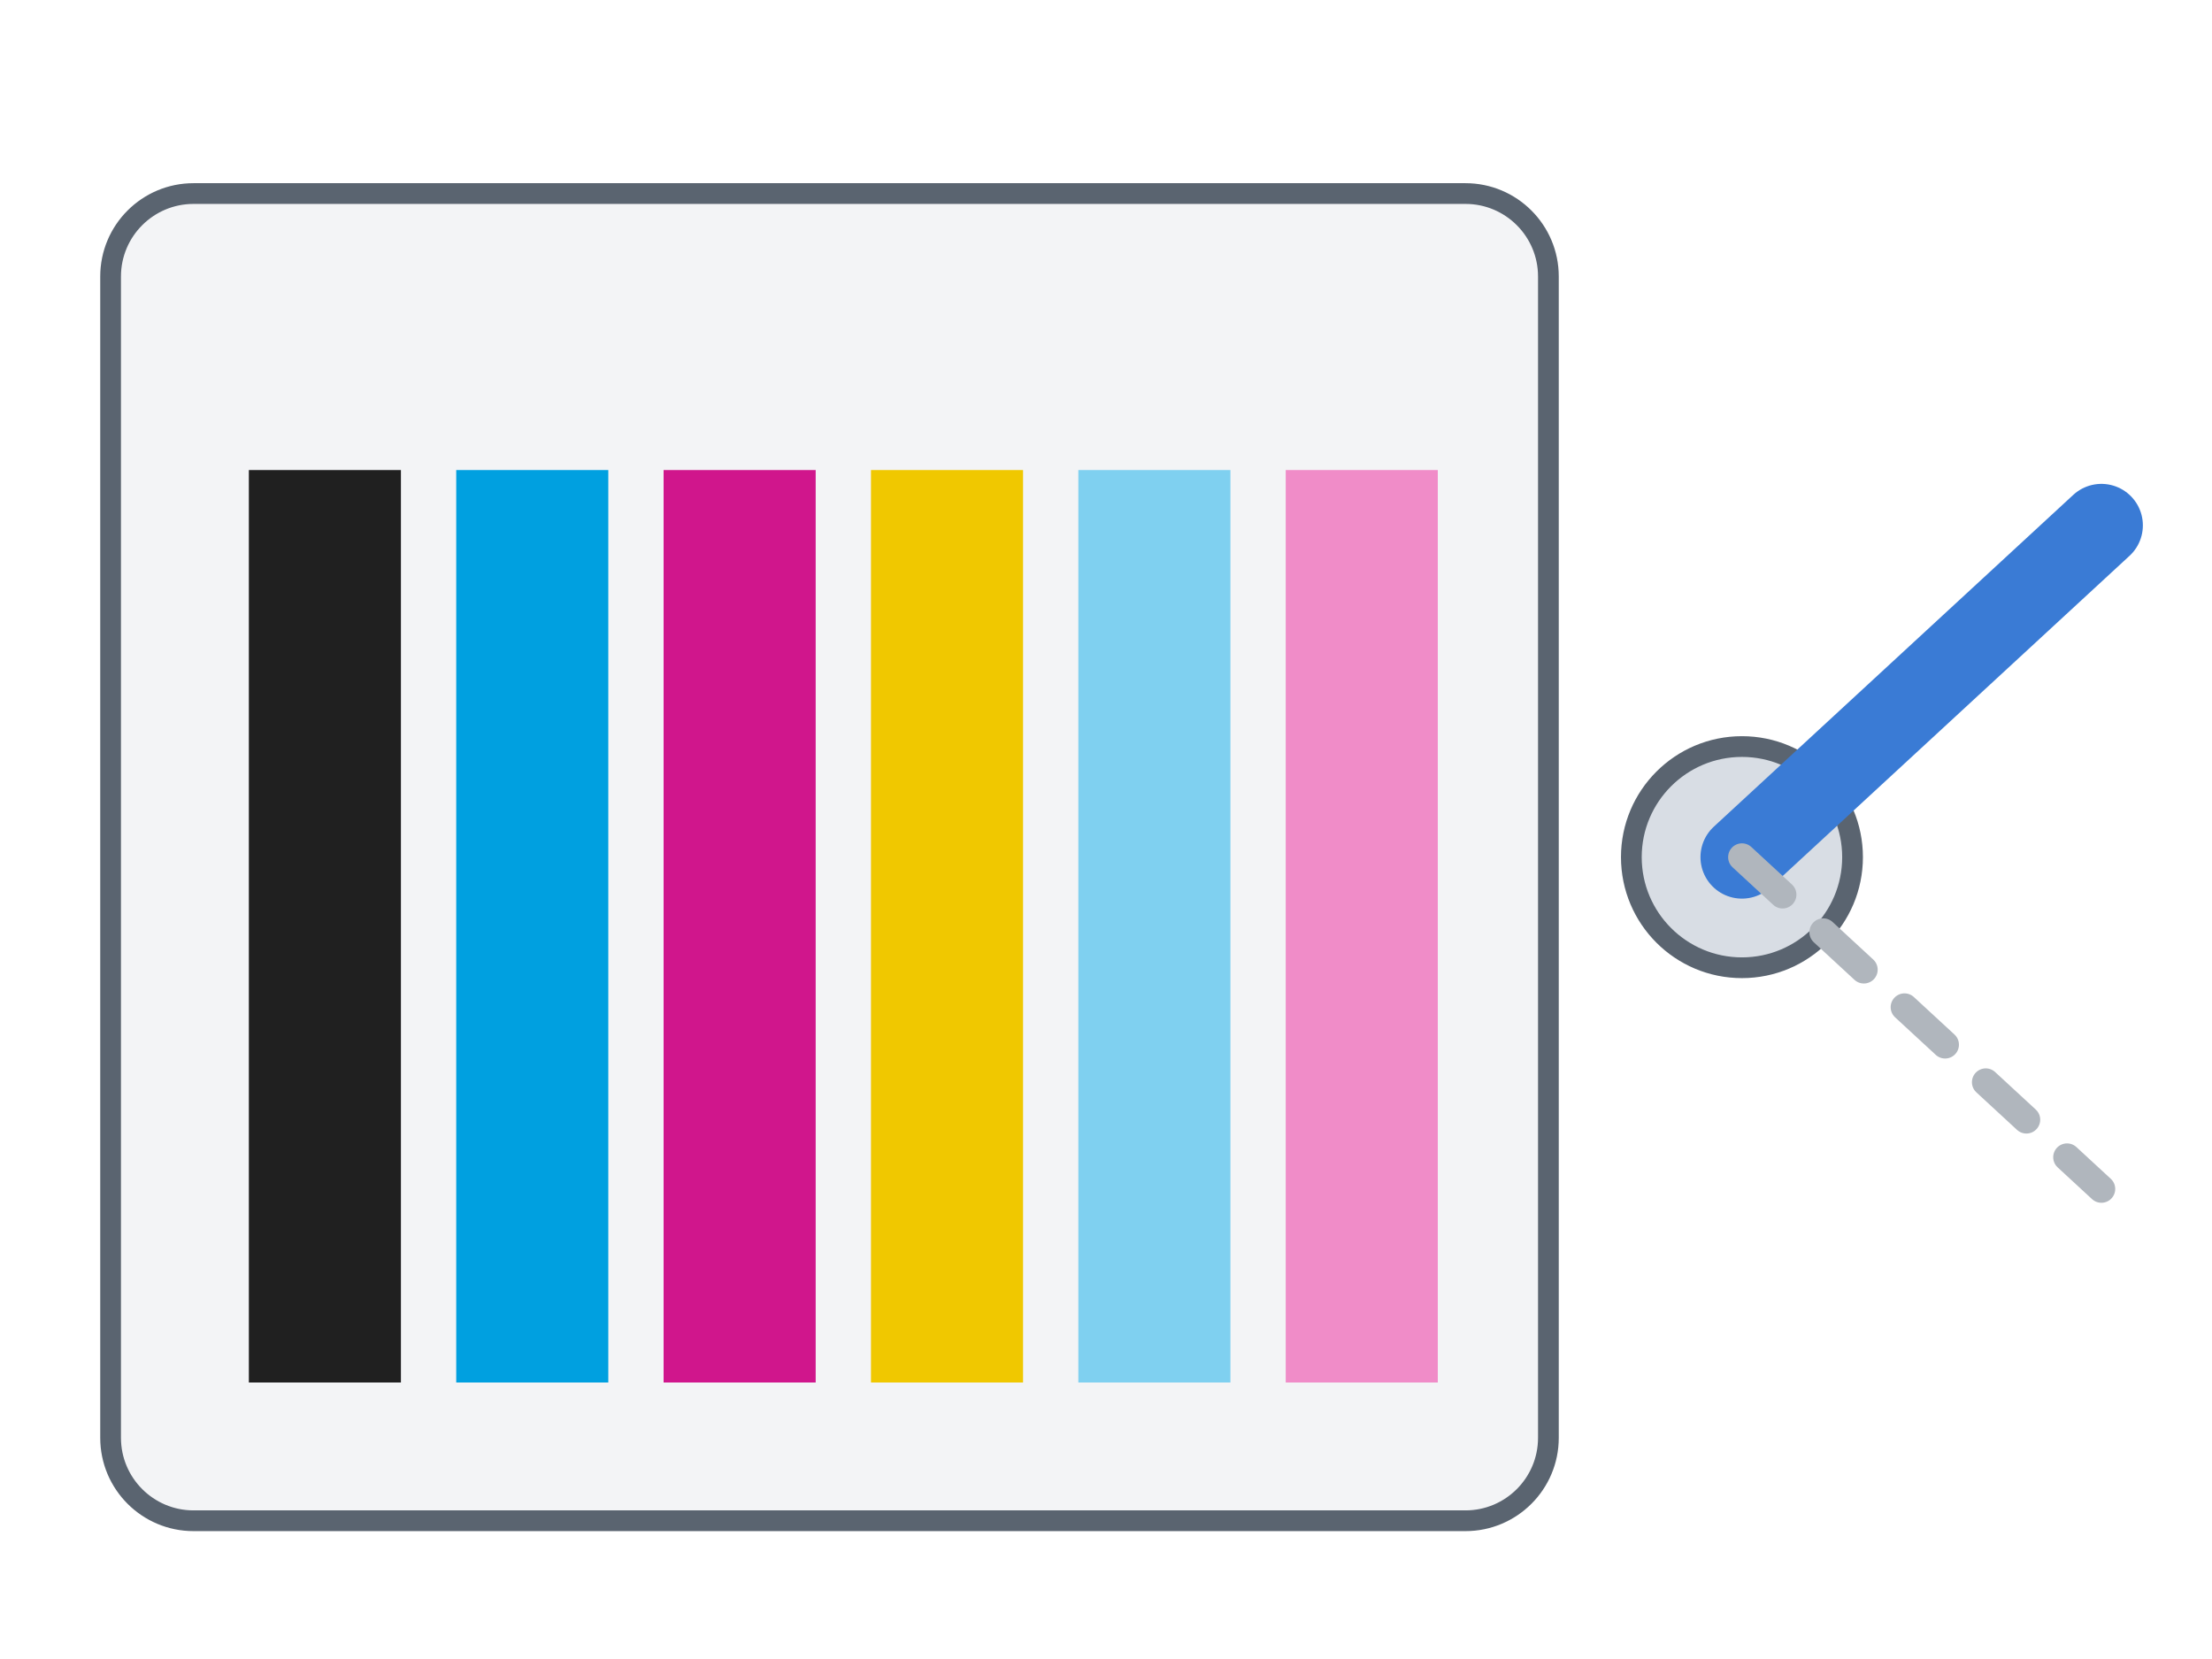
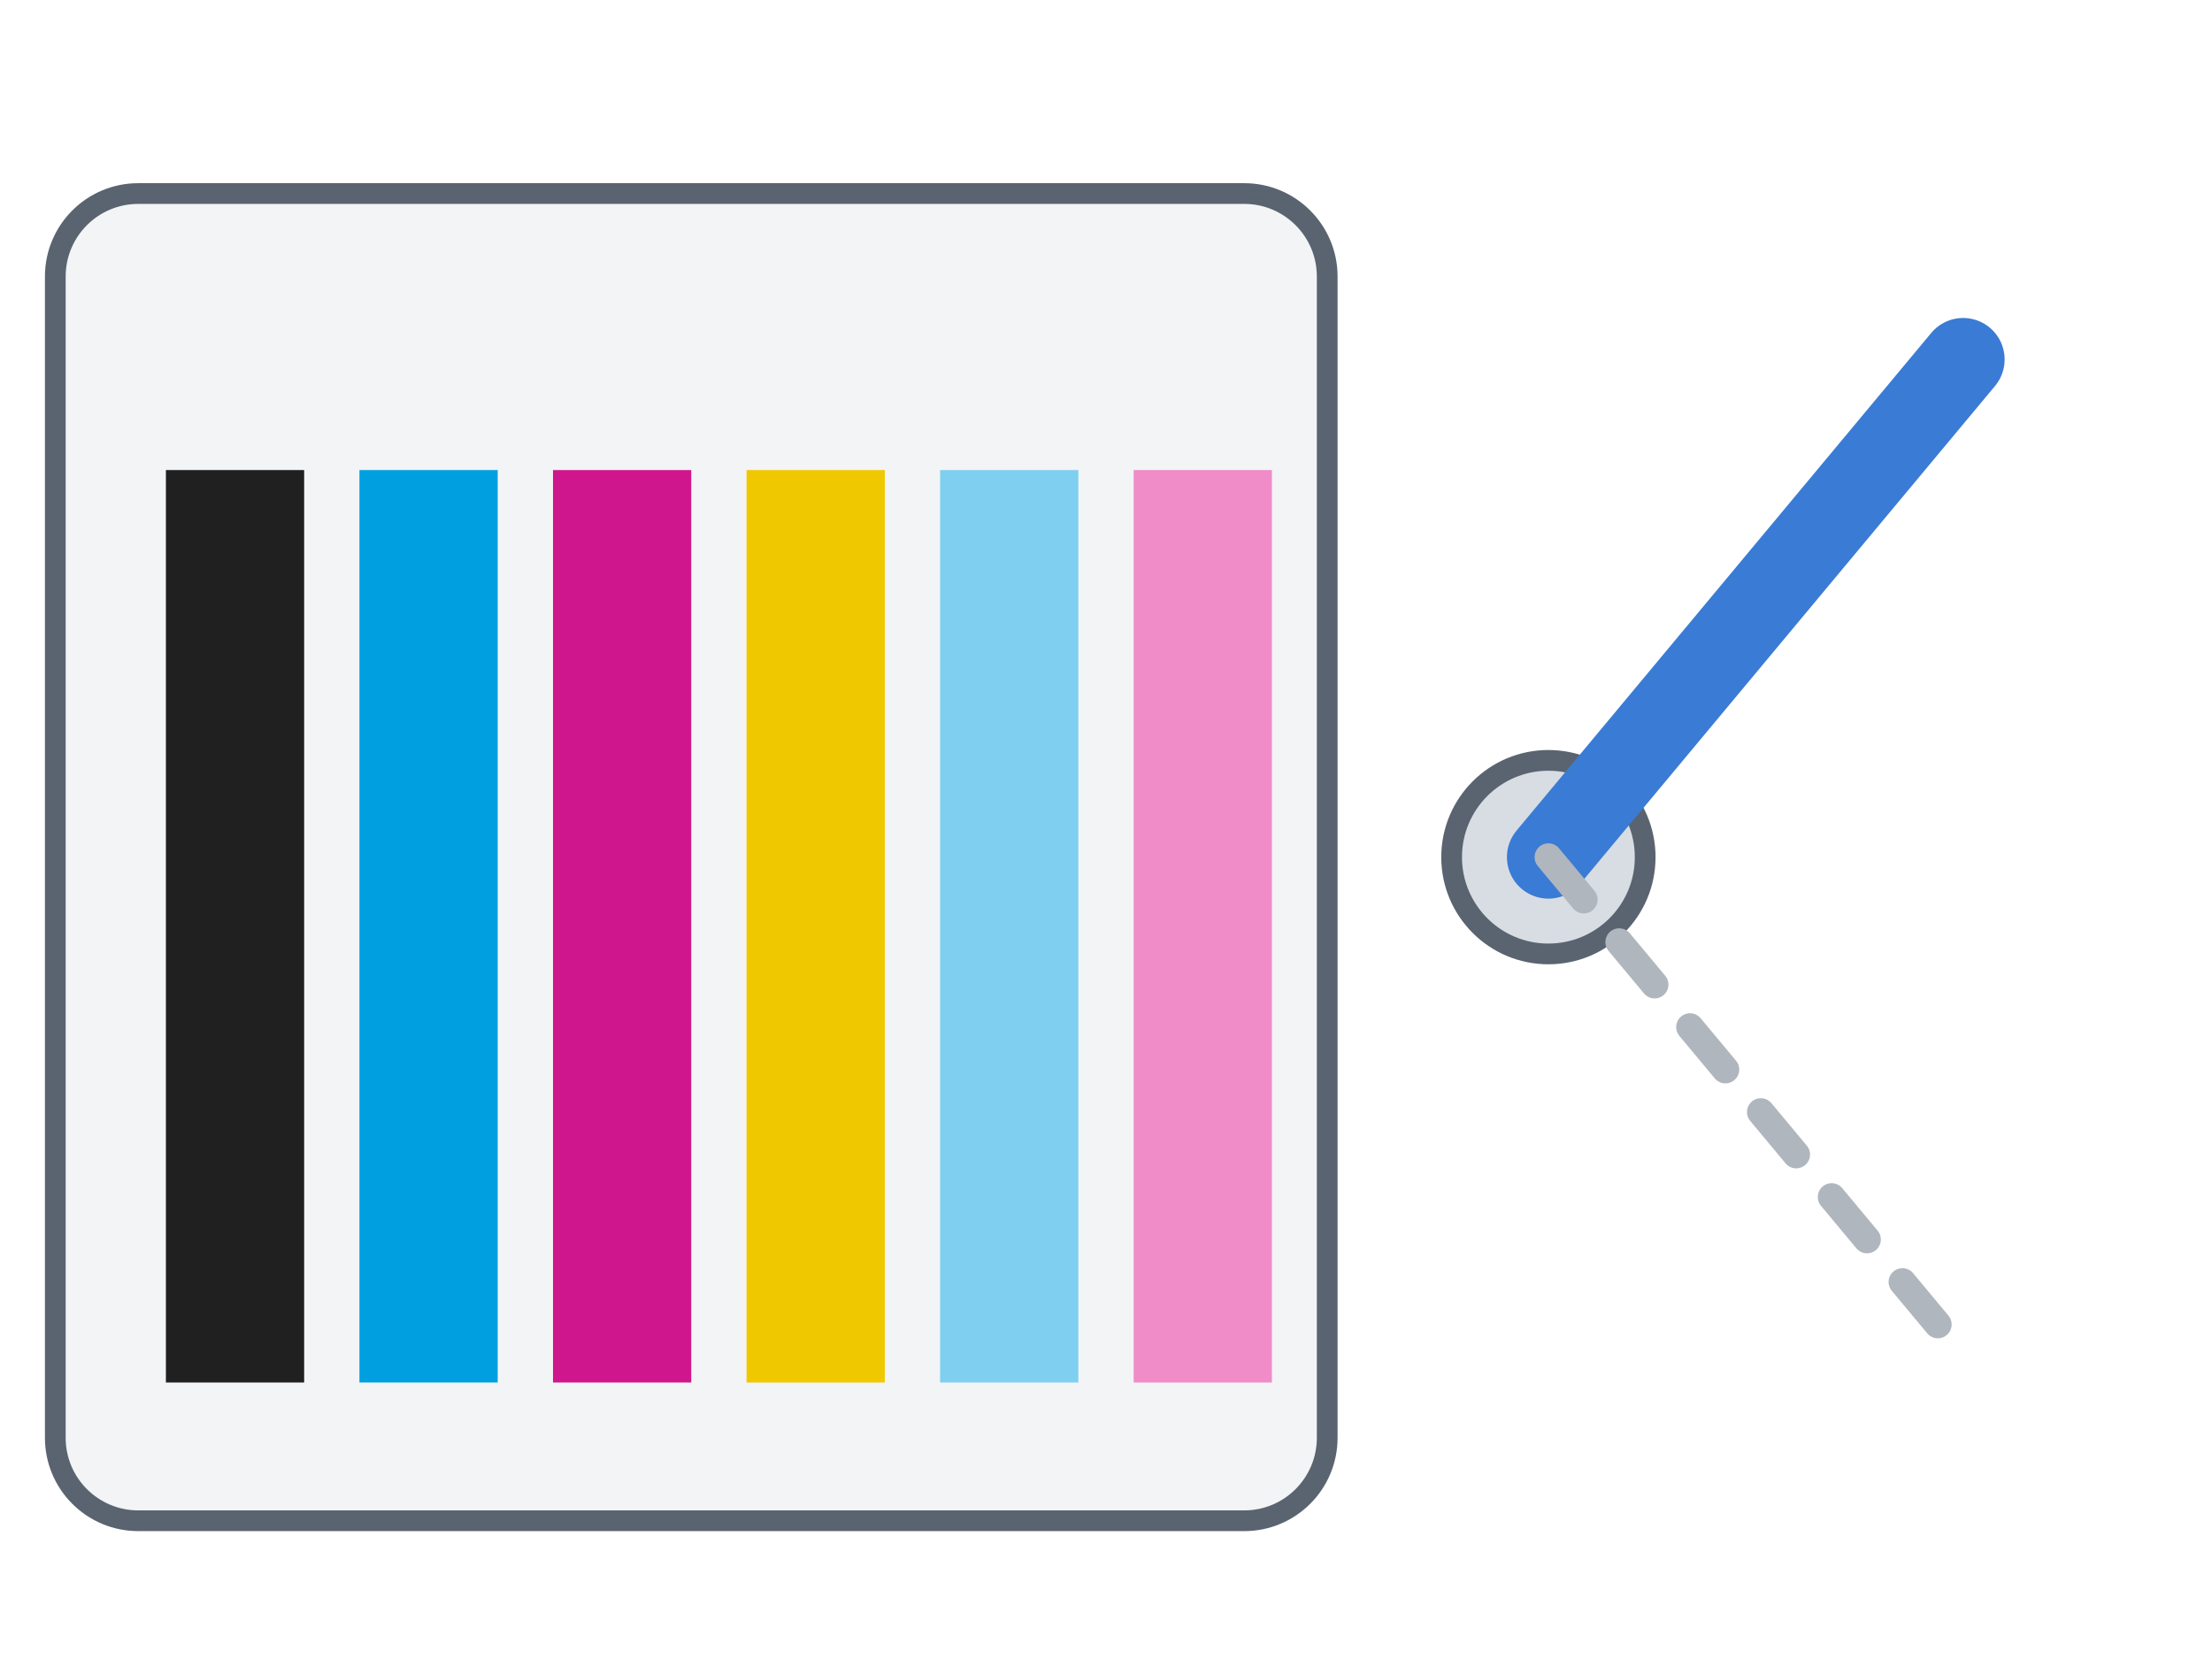
<svg xmlns="http://www.w3.org/2000/svg" width="160" height="120" viewBox="0 0 160 120">
-   <rect x="8" y="14" width="104" height="96" rx="6" fill="#f3f4f6" stroke="#5a6470" stroke-width="1.5" />
-   <rect x="18" y="34" width="11" height="66" fill="#202020" />
-   <rect x="33" y="34" width="11" height="66" fill="#00a0e0" />
-   <rect x="48" y="34" width="11" height="66" fill="#d0168c" />
-   <rect x="63" y="34" width="11" height="66" fill="#f0c800" />
-   <rect x="78" y="34" width="11" height="66" fill="#7fd0f0" />
-   <rect x="93" y="34" width="11" height="66" fill="#f08cc8" />
-   <circle cx="126" cy="62" r="8" fill="#d8dde4" stroke="#5a6470" stroke-width="1.5" />
-   <path d="M126 62l26 -24" stroke="#3a7bd5" stroke-width="6" stroke-linecap="round" />
-   <path d="M126 62l26 24" stroke="#b0b6bd" stroke-width="2" stroke-dasharray="4 4" stroke-linecap="round" />
+   <rect x="4" y="14" width="92" height="96" rx="6" fill="#f3f4f6" stroke="#5a6470" stroke-width="1.5" />
+   <rect x="12" y="34" width="10" height="66" fill="#202020" />
+   <rect x="26" y="34" width="10" height="66" fill="#00a0e0" />
+   <rect x="40" y="34" width="10" height="66" fill="#d0168c" />
+   <rect x="54" y="34" width="10" height="66" fill="#f0c800" />
+   <rect x="68" y="34" width="10" height="66" fill="#7fd0f0" />
+   <rect x="82" y="34" width="10" height="66" fill="#f08cc8" />
+   <circle cx="112" cy="62" r="7" fill="#d8dde4" stroke="#5a6470" stroke-width="1.5" />
+   <path d="M112 62l30 -36" stroke="#3a7bd5" stroke-width="6" stroke-linecap="round" />
+   <path d="M112 62l30 36" stroke="#b0b6bd" stroke-width="2" stroke-dasharray="4 4" stroke-linecap="round" />
</svg>
